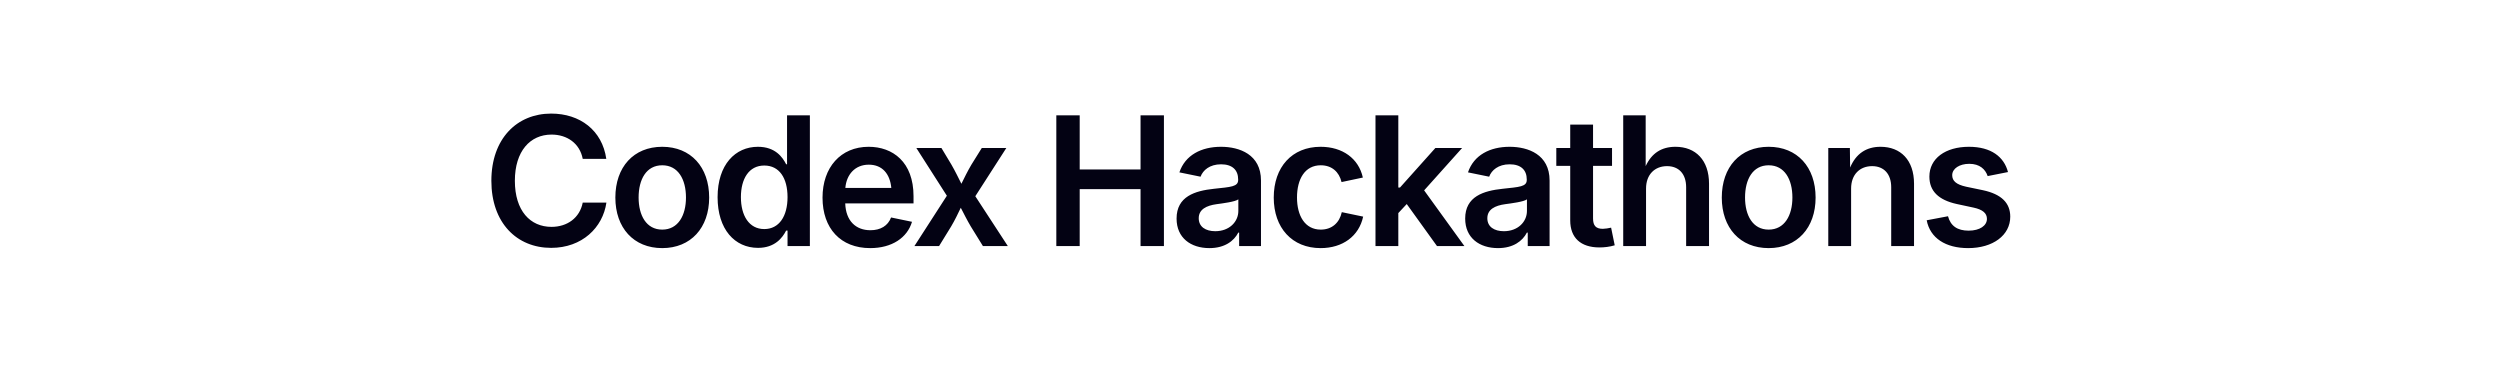
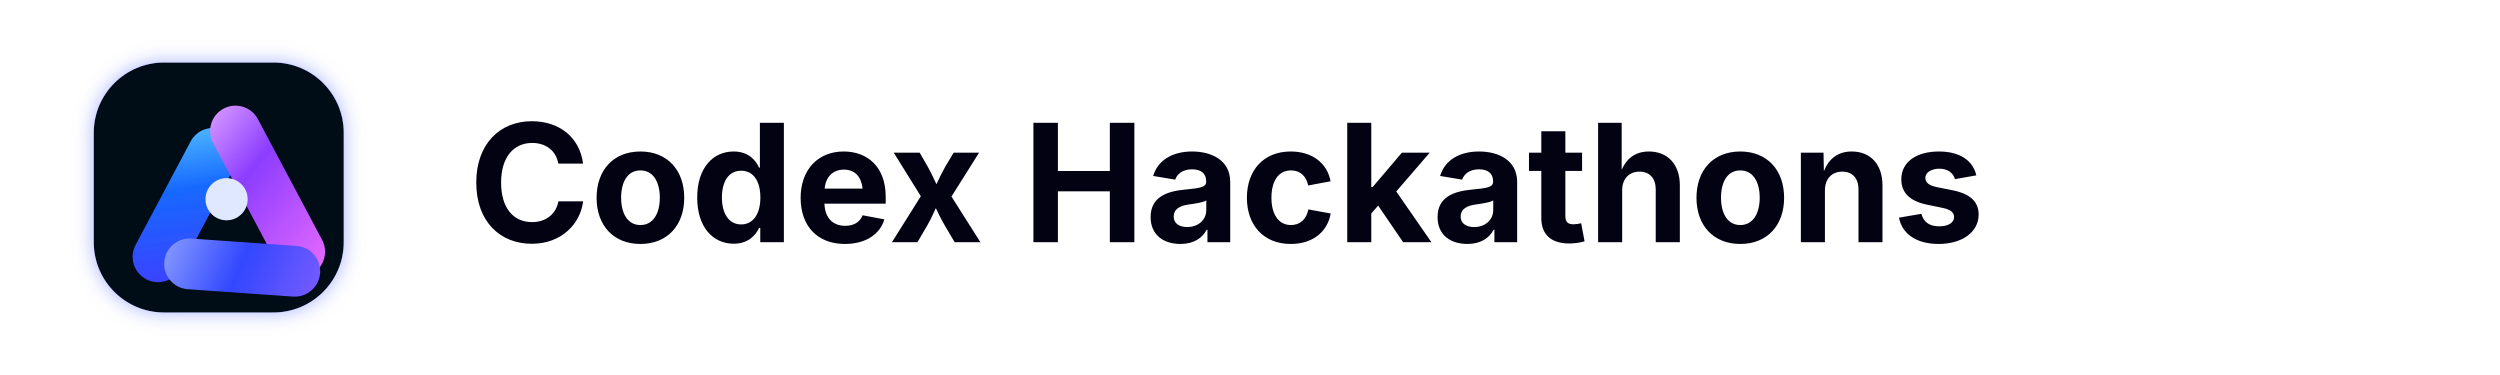
<svg xmlns="http://www.w3.org/2000/svg" width="640" height="96" viewBox="0 0 640 96" fill="none" role="img" aria-labelledby="title">
+   <defs>
+     <linearGradient id="markBlue" x1="34" y1="31" x2="64" y2="72" gradientUnits="userSpaceOnUse">
+       <stop stop-color="#5fd4ff" />
+       <stop offset="0.42" stop-color="#1768ff" />
+       <stop offset="1" stop-color="#4638ff" />
+     </linearGradient>
+     <linearGradient id="markViolet" x1="59" y1="20" x2="81" y2="72" gradientUnits="userSpaceOnUse">
+       <stop stop-color="#f0b8ff" />
+       <stop offset="0.42" stop-color="#8c3dff" />
+       <stop offset="1" stop-color="#ec6dff" />
+     </linearGradient>
+     <linearGradient id="markBase" x1="40" y1="62" x2="82" y2="77" gradientUnits="userSpaceOnUse">
+       <stop stop-color="#8fa3ff" />
+       <stop offset="0.5" stop-color="#3247ff" />
+       <stop offset="1" stop-color="#7b5cff" />
+     </linearGradient>
+     <filter id="markGlow" x="18" y="10" width="76" height="76" color-interpolation-filters="sRGB" filterUnits="userSpaceOnUse">
+       <feDropShadow dx="0" dy="0" stdDeviation="2.4" flood-color="#7c8cff" flood-opacity="0.65" />
+     </filter>
+   </defs>
  <rect width="640" height="96" fill="transparent" />
-   <text x="320" y="63" fill="#030213" font-family="system-ui, -apple-system, BlinkMacSystemFont, 'Segoe UI', sans-serif" font-size="46" font-weight="600" letter-spacing="-0.04em" text-anchor="middle">Codex Hackathons</text>
+   <g data-platform-mark="codex-hackathons" filter="url(#markGlow)">
+     <rect x="24" y="16" width="64" height="64" rx="18" fill="#050816" />
+     <rect x="41" y="31" width="13" height="43" rx="6.5" transform="rotate(28 47.5 52.5)" fill="url(#markBlue)" />
+     <rect x="62" y="25" width="13" height="48" rx="6.5" transform="rotate(-28 68.5 49)" fill="url(#markViolet)" />
+     <rect x="42" y="62" width="40" height="13" rx="6.5" transform="rotate(4 62 68.5)" fill="url(#markBase)" />
+     <circle cx="58" cy="51" r="5.4" fill="#dfe8ff" />
+   </g>
+   <text x="120" y="62" fill="#030213" font-family="system-ui, -apple-system, BlinkMacSystemFont, 'Segoe UI', sans-serif" font-size="42" font-weight="650">Codex Hackathons</text>
</svg>
